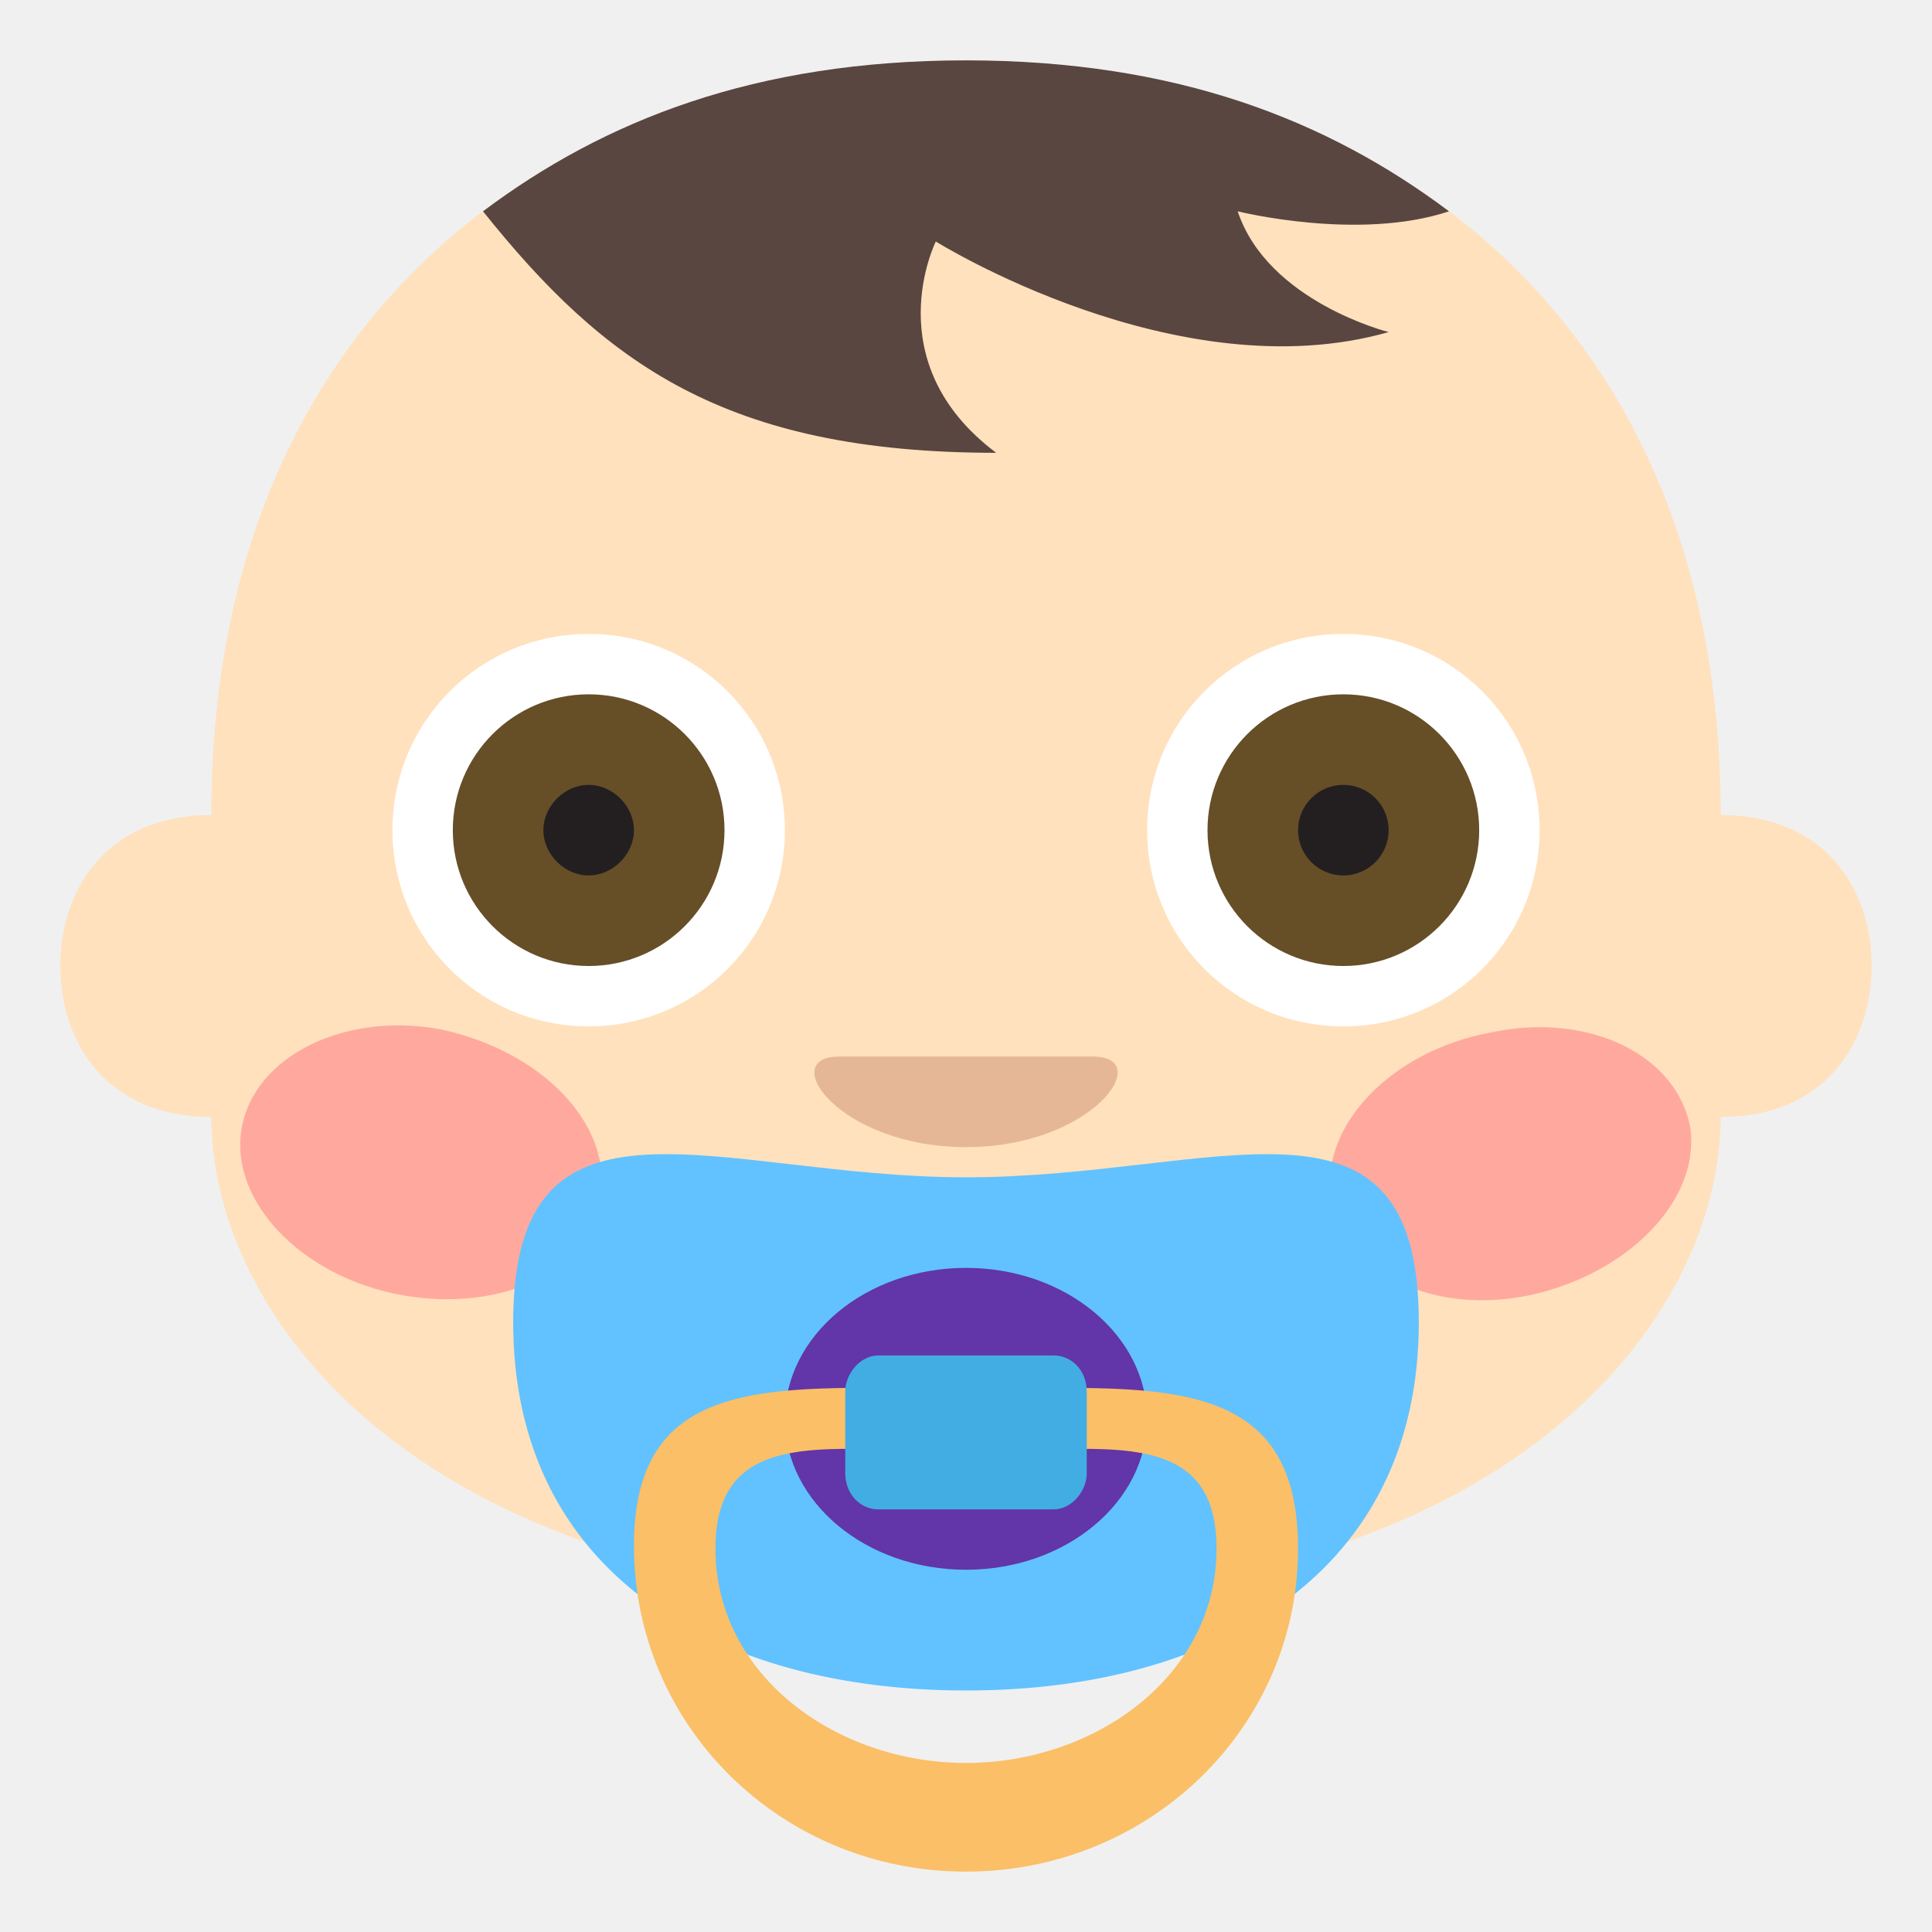
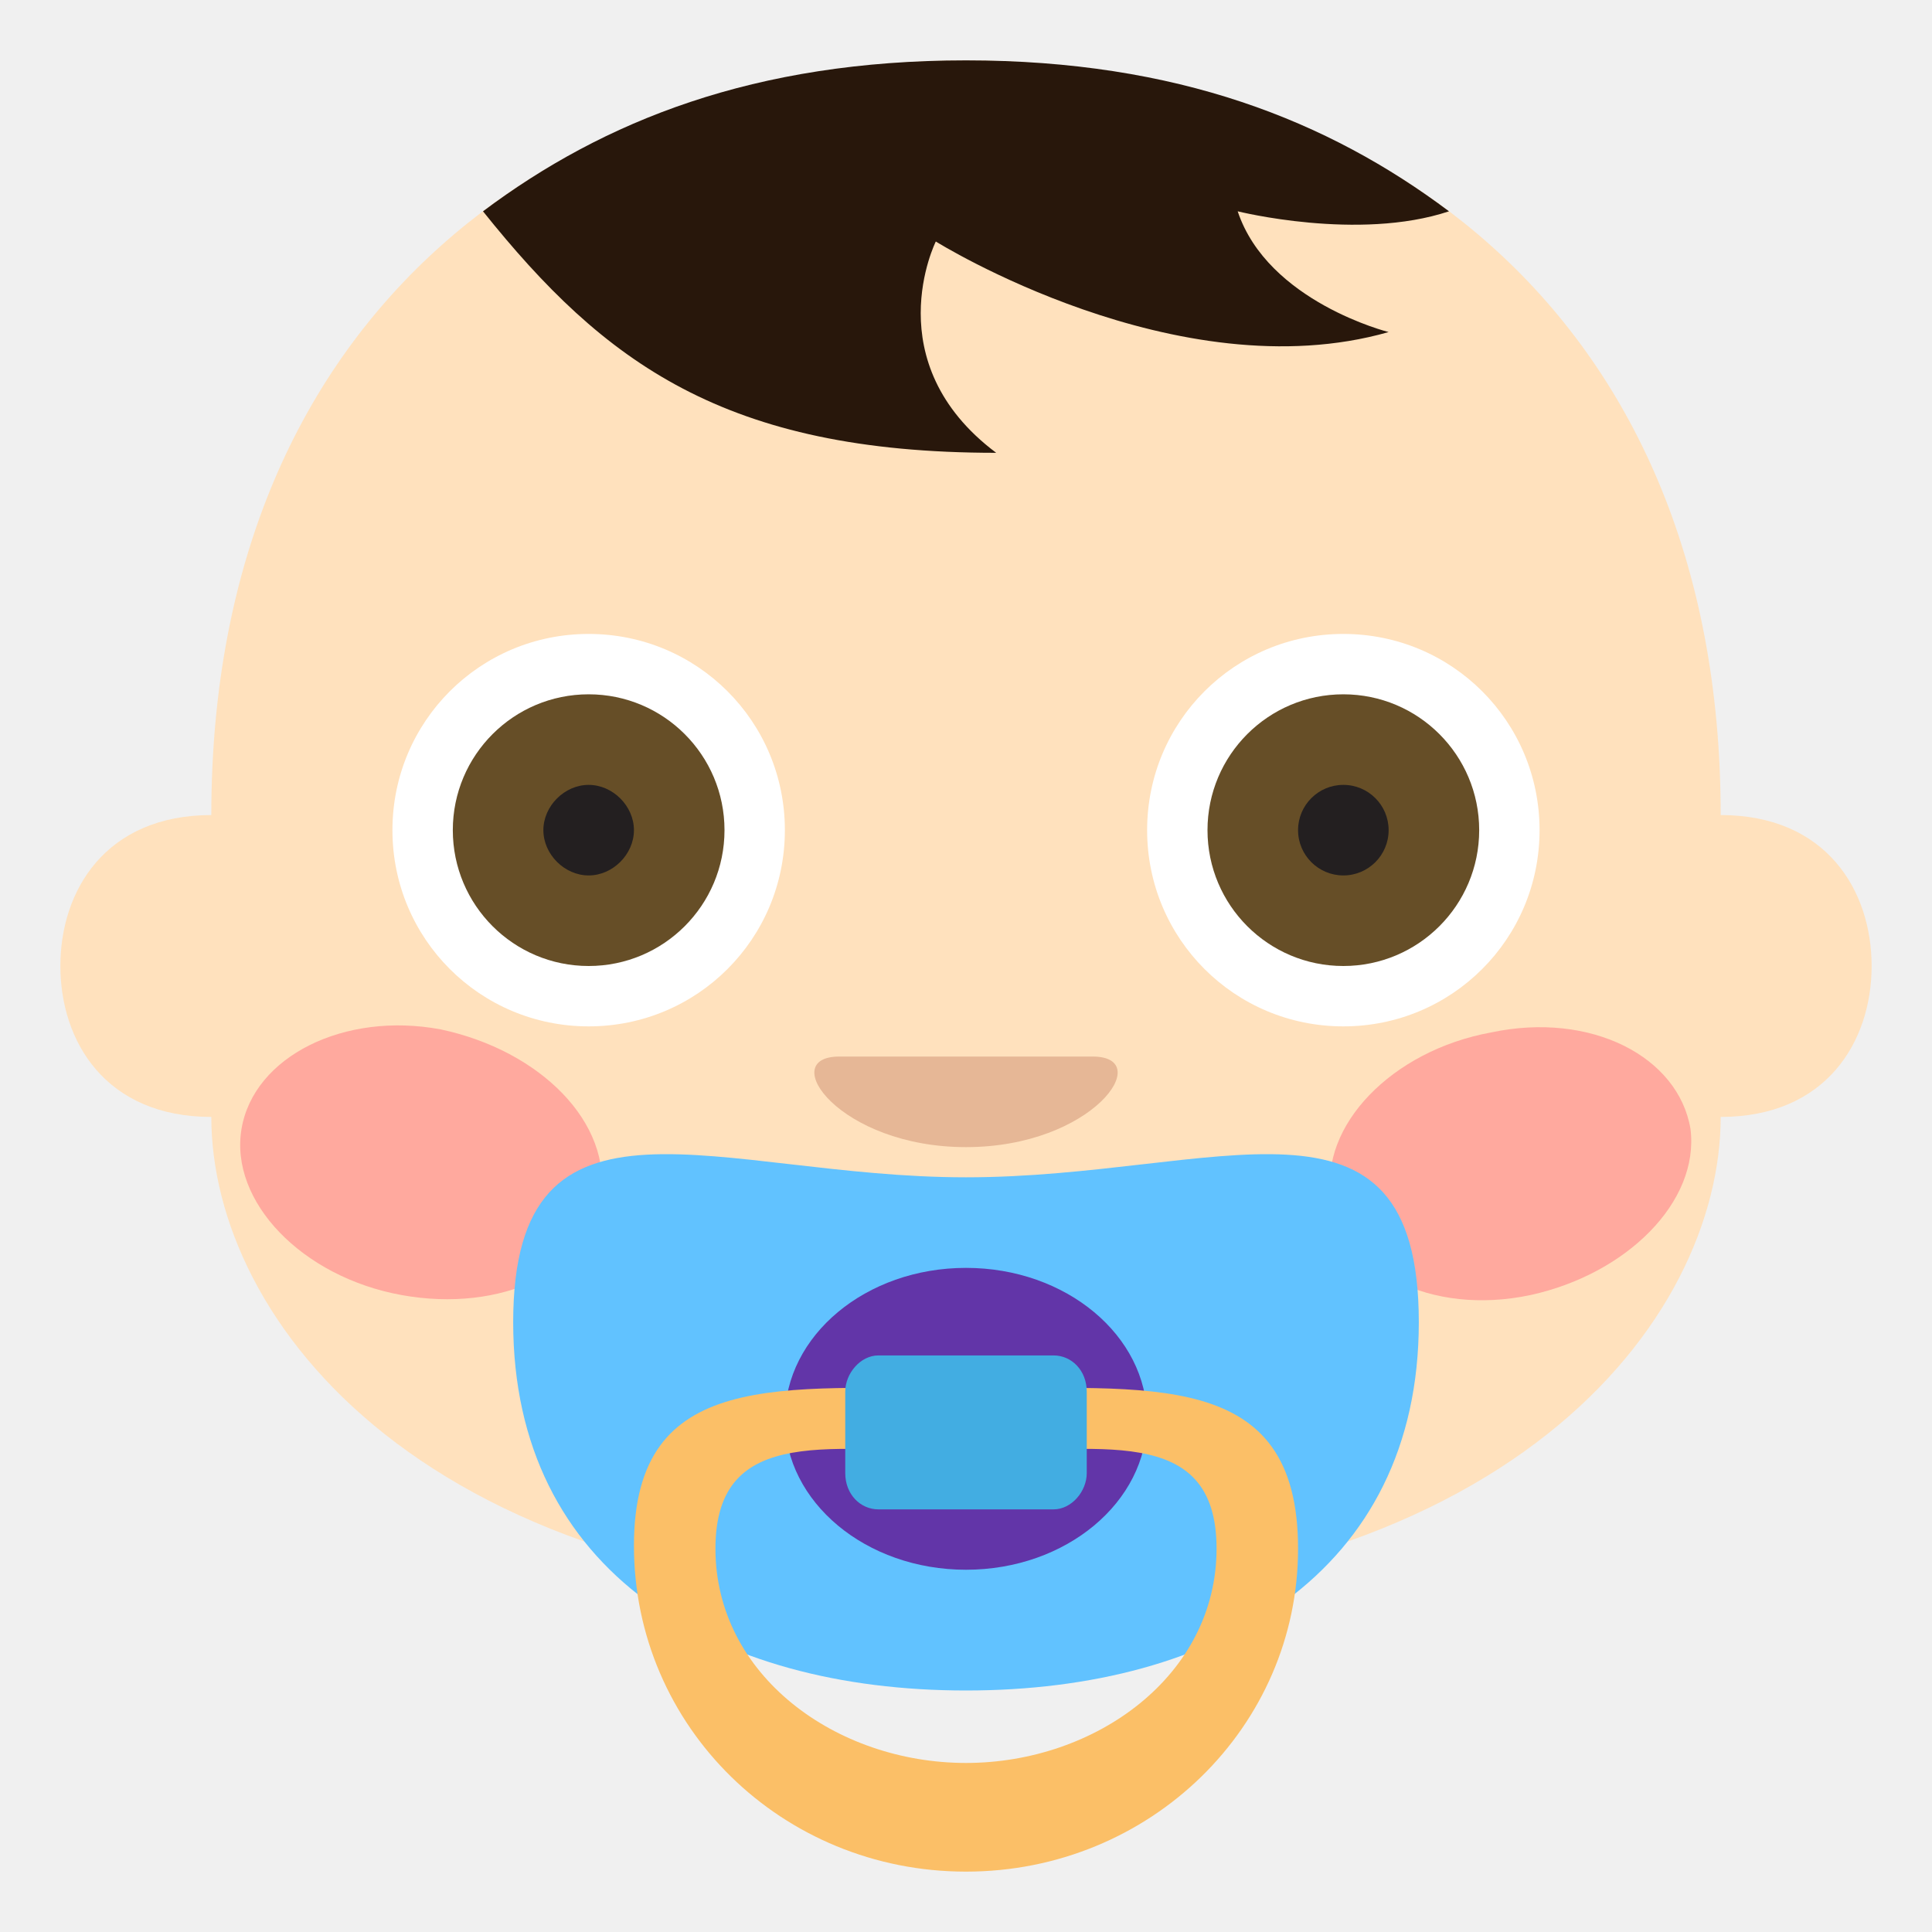
<svg xmlns="http://www.w3.org/2000/svg" viewBox="0 0 64 64" enable-background="new 0 0 64 64">
  <path d="m57 27c0-17-12-25-25-25s-25 8-25 25c-3.5 0-5 2.5-5 5s1.5 5 5 5c0 6.7 7 16 25 16 18 0 25-9.3 25-16 3.5 0 5-2.5 5-5s-1.5-5-5-5" fill="#ffe1bd" />
-   <path d="m33 15c-4-3-2-7-2-7s8 5 15 3c0 0-4-1-5-4 0 0 4 1 7 0-4-3-9-5-16-5-7 0-12 2-16 5 4 5 8 8 17 8" fill="#594640" />
+   <path d="m33 15c-4-3-2-7-2-7s8 5 15 3c0 0-4-1-5-4 0 0 4 1 7 0-4-3-9-5-16-5-7 0-12 2-16 5 4 5 8 8 17 8" fill="#28170b" />
  <g fill="#ff717f">
    <path d="m56 37.4c-.4-2.4-3.3-3.9-6.6-3.2-3.3.6-5.7 3.1-5.3 5.5.4 2.4 3.3 3.9 6.6 3.2 3.2-.7 5.6-3.1 5.3-5.5" opacity=".5" />
    <path d="m14.6 34.1c-3.2-.6-6.2.9-6.6 3.3-.4 2.4 2 4.9 5.3 5.5 3.3.6 6.3-.8 6.6-3.2.4-2.5-2-4.9-5.3-5.6" opacity=".5" />
  </g>
  <path d="m26 27.5c0 3.6-2.9 6.5-6.5 6.5-3.6 0-6.5-2.9-6.5-6.5 0-3.6 2.9-6.5 6.5-6.5 3.6 0 6.5 2.9 6.5 6.5" fill="#fff" />
  <circle cx="19.5" cy="27.5" r="4.5" fill="#664e27" />
  <path d="m21 27.5c0 .8-.7 1.5-1.5 1.5-.8 0-1.5-.7-1.5-1.5s.7-1.5 1.5-1.5c.8 0 1.5.7 1.5 1.5" fill="#231f20" />
  <path d="m51 27.5c0 3.6-2.9 6.5-6.5 6.5s-6.5-2.9-6.5-6.5c0-3.6 2.9-6.5 6.5-6.5s6.5 2.9 6.5 6.5" fill="#fff" />
  <circle cx="44.5" cy="27.5" r="4.5" fill="#664e27" />
  <circle cx="44.5" cy="27.5" r="1.5" fill="#231f20" />
  <path d="m47 43.8c0 8.3-6.7 12.2-15 12.2-8.3 0-15-3.9-15-12.2 0-8.4 6.8-4.8 15-4.8 8.3 0 15-3.6 15 4.8" fill="#61c2ff" />
  <ellipse cx="32" cy="47" rx="6" ry="5" fill="#6235a8" />
  <path d="m32 46c-6.1 0-11-.7-11 5.2 0 6 4.9 10.8 11 10.8 6.1 0 11-4.8 11-10.7 0-6-4.9-5.3-11-5.3m0 12.4c-4.3 0-8.3-2.9-8.3-7.1 0-4.2 4-3.2 8.3-3.2 4.3 0 8.3-1 8.3 3.2 0 4.2-4 7.1-8.3 7.1" fill="#fbbf67" />
  <path d="m36 48.8c0 .6-.5 1.2-1.1 1.2h-5.8c-.6 0-1.1-.5-1.1-1.2v-2.7c0-.6.5-1.2 1.1-1.2h5.8c.6 0 1.1.5 1.1 1.2v2.7" fill="#42ade2" />
  <path d="m32 38c-4.2 0-6.3-3-4.2-3s6.3 0 8.4 0c2.1 0 0 3-4.2 3" fill="#e6b796" />
</svg>
